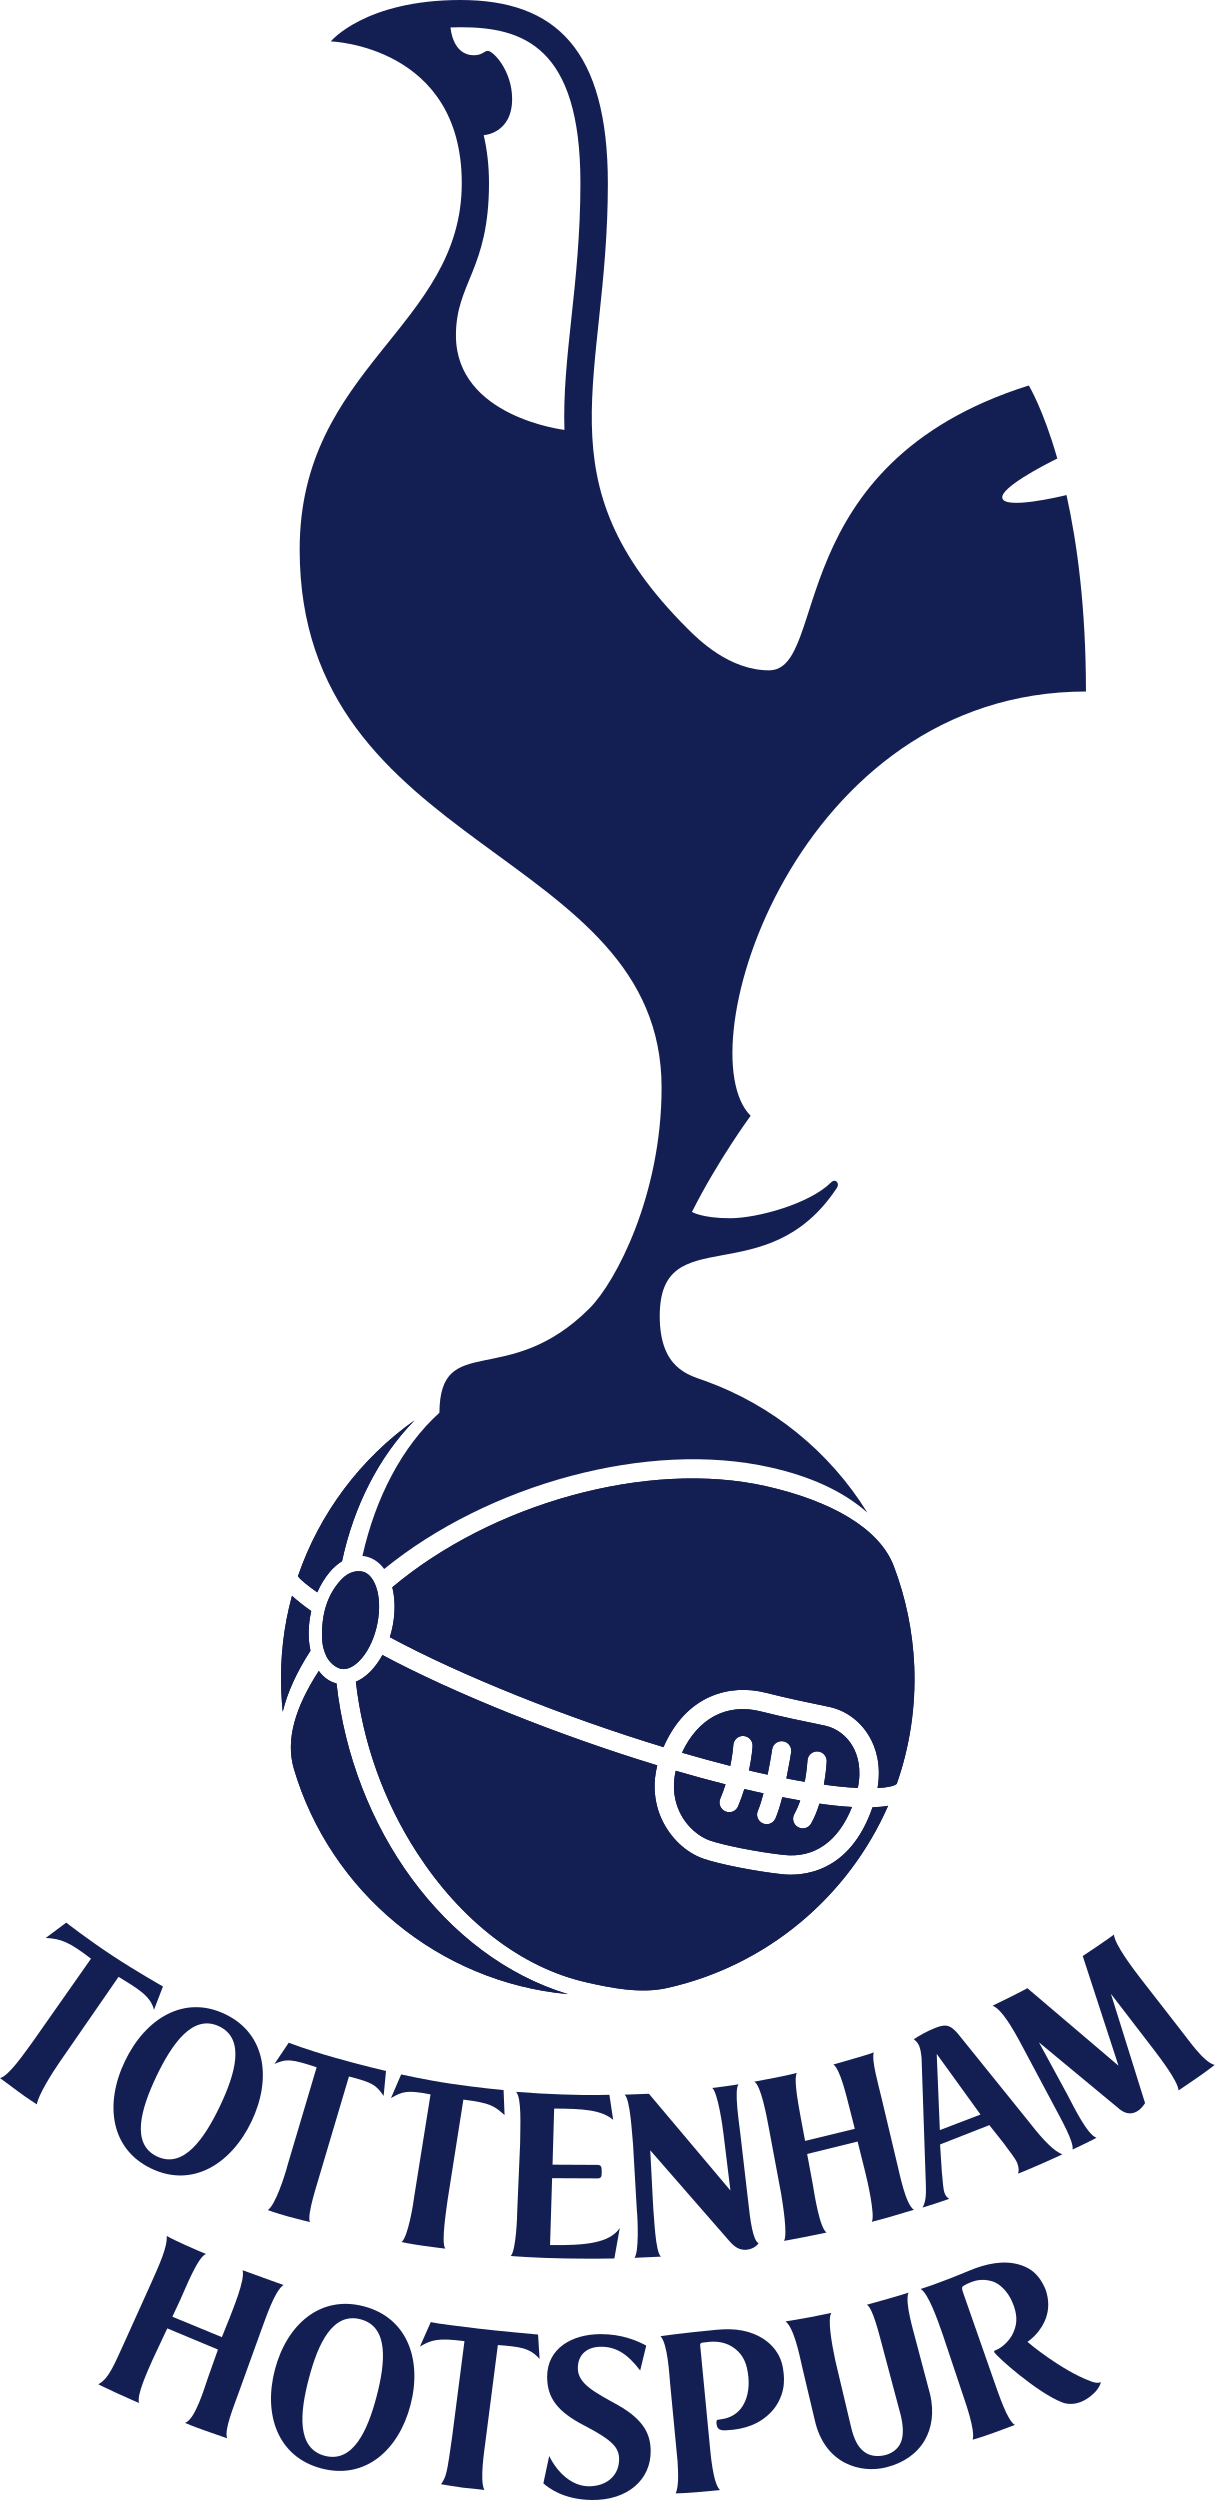
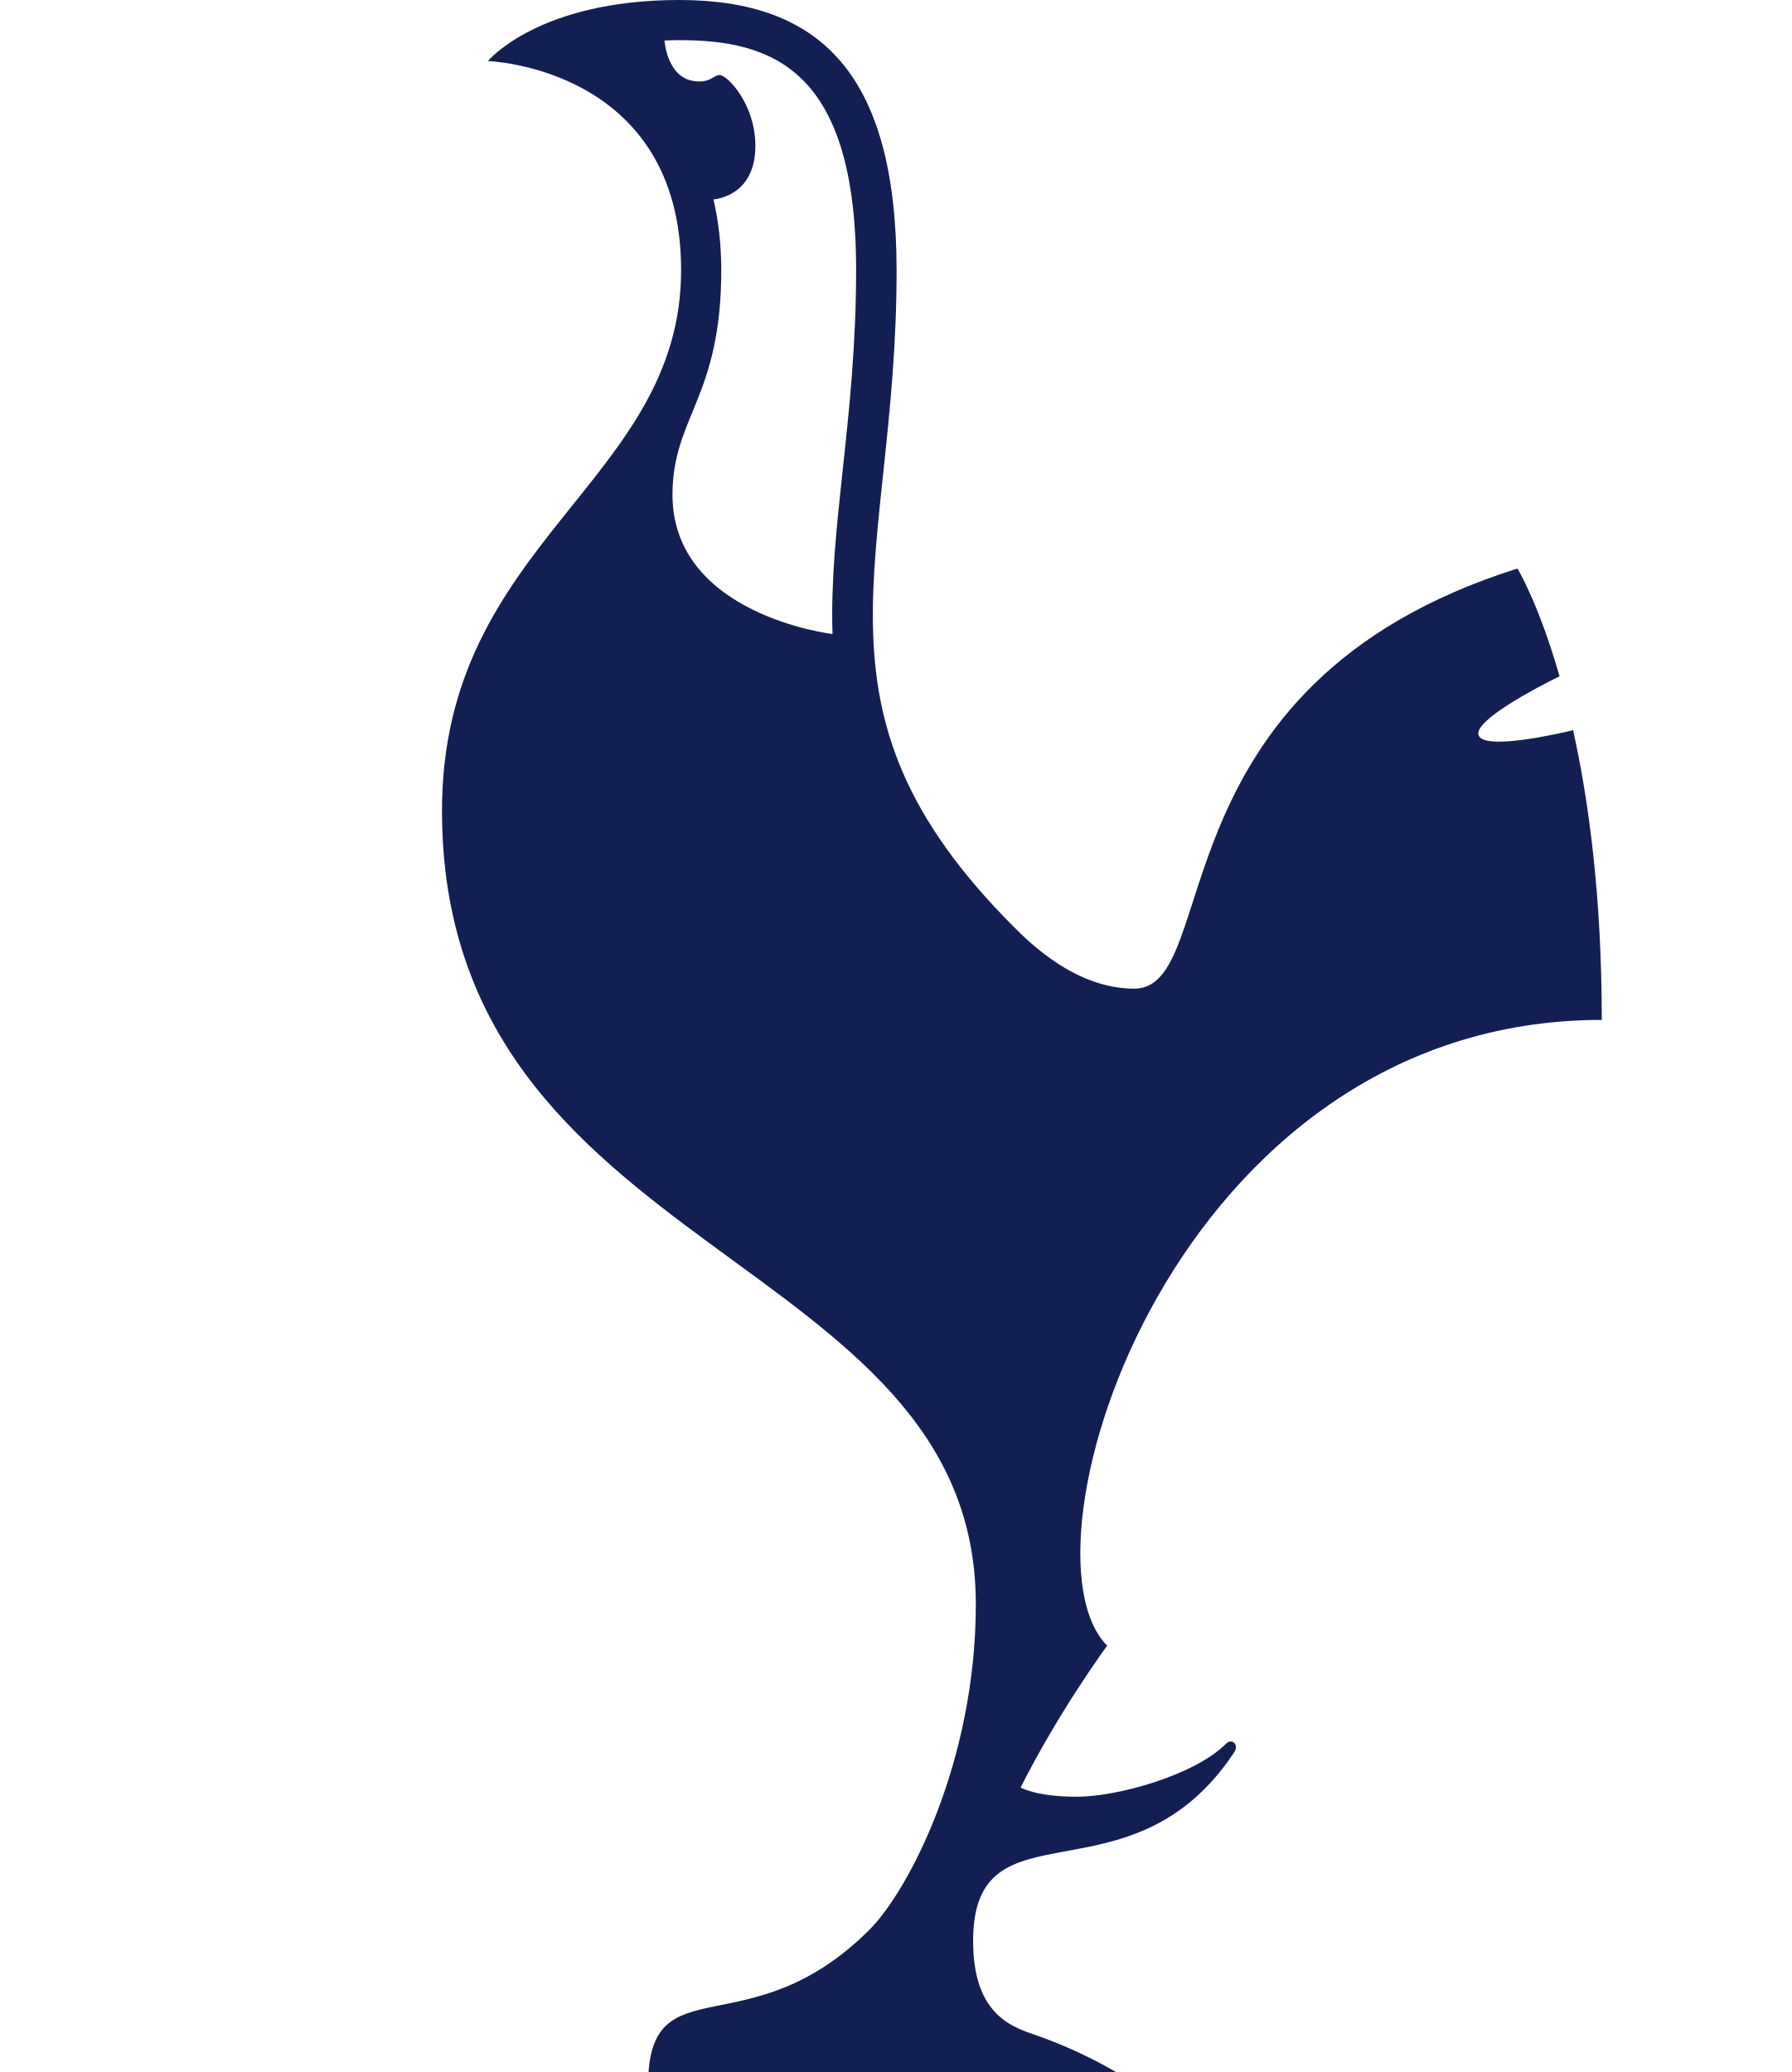
- <svg xmlns="http://www.w3.org/2000/svg" version="1.1" id="Totteham_Hotspur" x="0px" y="0px" viewBox="0 0 1124 2313.4" style="enable-background:new 0 0 1124 2313.4;" xml:space="preserve">
+ <svg xmlns="http://www.w3.org/2000/svg" version="1.1" id="Totteham_Hotspur" x="0px" y="0px" viewBox="0 0 1124 1300" style="enable-background:new 0 0 1124 2313.4;" xml:space="preserve">
  <style type="text/css">
	.st0{fill:#131F53;}
</style>
  <g>
    <g>
      <g>
        <g>
          <path class="st0" d="M311.4,1557.8c-6.5-1.6-12-5.6-16.4-11.6c-21.8,33.7-31,63.8-23,90.8c33.6,113.4,133.7,197.2,253.5,208.3      C411,1810.6,326.3,1691.3,311.4,1557.8z M288,1490.8c-7.2-5.1-13.4-10-17.8-14.1c-7.7,28.2-11.2,58.1-9.9,88.8      c0.3,6.2,0.7,12.4,1.3,18.5c4.4-18.2,13.2-37.2,25.7-56.5C284.8,1516.1,285.2,1503.2,288,1490.8z M293.6,1473.5      c3-6.9,6.8-13.2,11.3-18.6c3.6-4.3,7.5-7.7,11.6-10.2c10.9-50.8,33.7-96.1,67-130.3c-49.7,35.3-87.8,85.7-107.8,144.2      C278.4,1462.3,285.4,1467.7,293.6,1473.5z M723.5,1734.3c-24.8-2.7-58-9.3-72.5-14.3c-16.2-5.6-30.5-19.1-38.5-36.2      c-3.3-7-6.2-16.4-6.7-27.8c-0.3-6.8,0.4-14.3,2.4-22.4c-90.9-27.7-187.3-66.3-254.3-102.1c-2.4,4.3-5.1,8.3-8.1,11.9      c-5,6-10.7,10.3-16.5,12.8c6.3,55.8,25.7,110.5,56.5,158.1c40.9,63.2,96.7,106.5,156.9,120.1c21.3,4.8,49.2,10.8,74.2,5.3      c92.6-20.5,168-84.5,204.9-168.7c-4.3,0.8-9.2,1.2-14.4,1.4C786.2,1734.1,741.8,1736.3,723.5,1734.3z M845.9,1541.6      c-1.3-32.5-7.9-63.6-18.9-92.4c-13.5-35.4-58.6-60.4-118-73.9c-109.9-24.8-254.2,16.2-346,93.5c3.5,14.1,2.5,30.9-2.3,46.2      c66.2,35.6,162.4,74.1,253.2,101.7c21.4-49.1,62.3-58.4,94.2-50.4c22.9,5.7,37.6,8.7,48.3,10.9l11.8,2.5      c15.2,3.5,28.5,13.6,36.5,27.7c5.7,9.9,10.9,25.6,7.3,47.2c11.2-0.6,16.6-2.5,17.8-4C841.7,1616.5,847.5,1579.8,845.9,1541.6z       M793.8,1654.5c3.7-18.1-0.3-30.7-4.7-38.4c-5.5-9.7-14.7-16.7-25-19.1l-11.3-2.4c-10.3-2.1-25.8-5.2-49.1-11      c-31.1-7.8-57.9,6.5-72.6,38.3c15.2,4.4,30.1,8.5,44.7,12.2c2.3-11.3,2.8-19.2,2.8-19.3c0.3-4.9,4.5-8.7,9.4-8.4      c4.9,0.3,8.7,4.5,8.4,9.4c0,0.6-0.6,9.7-3.3,22.5c2.9,0.7,5.8,1.4,8.6,2c2.9,0.7,5.8,1.3,8.6,1.9c2.6-12.5,4.2-23.2,4.2-23.4      c0.7-4.9,5.3-8.2,10.1-7.5c4.9,0.7,8.2,5.3,7.5,10.1c-0.1,0.9-1.8,11.5-4.4,24.3c6,1.2,11.6,2.2,17,3.1      c2-10.8,2.5-19.4,2.5-19.6c0.2-4.9,4.4-8.7,9.3-8.5c4.9,0.2,8.7,4.4,8.5,9.3c0,0.7-0.5,9.8-2.6,21.4      C774.9,1653.2,785.3,1654.1,793.8,1654.5z M628.7,1676.3c7,15,19.1,23.7,28.1,26.8c11.8,4.1,42.8,10.6,68.6,13.4      c28.3,3.1,50.4-12.6,63-44.4c-9.5-0.5-19.6-1.6-30.1-3.1c-2,6.4-4.5,12.8-7.7,18.4c-2.4,4.3-7.9,5.8-12.2,3.3      c-4.3-2.4-5.8-7.9-3.3-12.2c2.1-3.8,3.9-8,5.4-12.4c-5.5-1-11.1-2-16.6-3.1c-1.9,7.4-4,14.4-6.3,19.7c-2,4.5-7.2,6.6-11.7,4.6      c-4.5-2-6.6-7.2-4.6-11.7c1.8-4.2,3.6-9.9,5.2-16.1c-2.9-0.6-5.8-1.3-8.6-1.9c-3-0.7-6.1-1.4-9.1-2.1c-1.6,5.1-3.5,10.5-5.8,16      c-1.9,4.5-7.1,6.7-11.7,4.7c-4.5-1.9-6.7-7.1-4.8-11.7c1.9-4.5,3.5-9,4.9-13.3c-15-3.8-30.4-8-46.1-12.6      C621.5,1655.1,624.8,1667.9,628.7,1676.3z M335,1454.2c-4-0.7-11.8-0.7-19.6,7.9c-12.4,13.5-18.2,31.7-17.3,54.1v0      c0.2,5.7,1,8.9,2.7,13.6c2.9,8.2,9.8,13.5,14.9,14.5c6,1.1,12.8-2.4,19.2-10c13.9-16.5,19.9-46.7,13.1-66      C345.1,1460.2,340.5,1455.2,335,1454.2z" />
        </g>
      </g>
      <g>
        <g>
          <path class="st0" d="M612.2,1006.5c0,99.2-42.3,179.8-66.7,204.2c-75.7,75.7-138.2,20.6-138.9,96.6      c-34.4,31.1-59.1,78.4-71.2,132.5c0.7,0.1,1.5,0.2,2.2,0.3c7.1,1.3,13.2,5.4,17.9,11.8c96.2-78.4,244.3-119.6,357.5-94      c36,8.1,66.5,21.4,89.6,41.8c-34.7-56.2-87.9-99.6-150.7-122.1c-14.9-5.3-41.4-11.5-41.4-59.8c0-90.3,98.8-20.1,163.8-118.4      c3.2-4.8-1.4-9.1-5.2-5.3c-19.7,19.7-68,33.2-93.6,33.2c-25.6,0-35.2-5.8-35.2-5.8c24.2-48.1,54.3-89,54.3-89      c-60.4-60.4,41.3-392.6,310.3-392.6c0-77.1-8.1-137.2-18-181.8c-6.4,1.6-57.1,13.5-59.4,2.8c-2-9.4,37.3-29.9,50.9-36.6      c-13.2-46.1-26.4-67.6-26.4-67.6c-230.6,72.7-184.3,263.6-240.4,263.6c-36.6,0-65.3-28.5-75.5-38.7      c-137.7-137.7-73.6-228.9-73.6-411.9C562.4,46.2,514.5,0,426.1,0c-88.4,0-120,38.3-120,38.3s121.2,3.9,121.2,131.2      c0,133.2-150,170-150,339C277.2,789.8,612.2,784.5,612.2,1006.5z M452.5,169.5c0-16.3-1.8-31.1-4.9-44.4c0,0,26.3-1.4,26.3-33.5      c0-26.4-17.6-44.5-22.4-44.5c-3.8,0-4.8,4-13,4c-20.1,0-21.6-25.7-21.6-25.7c3-0.1,6-0.2,9.2-0.2c57.7,0,111,17.5,111,144.2      c0,46.9-4.4,88.6-8.4,125.3c-3.9,36.3-7.5,70.1-6.4,103.1c0,0-100.4-11.8-100.4-87.4C421.9,261.5,452.5,249.6,452.5,169.5z       M311.4,1557.8c-6.5-1.6-12-5.6-16.4-11.6c-21.8,33.7-31,63.8-23,90.8c33.6,113.4,133.7,197.2,253.5,208.3      C411,1810.6,326.3,1691.3,311.4,1557.8z M288,1490.8c-7.2-5.1-13.4-10-17.8-14.1c-7.7,28.2-11.2,58.1-9.9,88.8      c0.3,6.2,0.7,12.4,1.3,18.5c4.4-18.2,13.2-37.2,25.7-56.5C284.8,1516.1,285.2,1503.2,288,1490.8z M293.6,1473.5      c3-6.9,6.8-13.2,11.3-18.6c3.6-4.3,7.5-7.7,11.6-10.2c10.9-50.8,33.7-96.1,67-130.3c-49.7,35.3-87.8,85.7-107.8,144.2      C278.4,1462.3,285.4,1467.7,293.6,1473.5z M723.5,1734.3c-24.8-2.7-58-9.3-72.5-14.3c-16.2-5.6-30.5-19.1-38.5-36.2      c-3.3-7-6.2-16.4-6.7-27.8c-0.3-6.8,0.4-14.3,2.4-22.4c-90.9-27.7-187.3-66.3-254.3-102.1c-2.4,4.3-5.1,8.3-8.1,11.9      c-5,6-10.7,10.3-16.5,12.8c6.3,55.8,25.7,110.5,56.5,158.1c40.9,63.2,96.7,106.5,156.9,120.1c21.3,4.8,49.2,10.8,74.2,5.3      c92.6-20.5,168-84.5,204.9-168.7c-4.3,0.8-9.2,1.2-14.4,1.4C786.2,1734.1,741.8,1736.3,723.5,1734.3z M827.1,1449.2      c-13.5-35.4-58.6-60.4-118-73.9c-109.9-24.8-254.2,16.2-346,93.5c3.5,14.1,2.5,30.9-2.3,46.2c66.2,35.6,162.4,74.1,253.2,101.7      c21.4-49.1,62.3-58.4,94.2-50.4c22.9,5.7,37.6,8.7,48.3,10.9l11.8,2.5c15.2,3.5,28.5,13.6,36.5,27.7c5.7,9.9,10.9,25.6,7.3,47.2      c11.2-0.6,16.6-2.5,17.8-4c11.9-34,17.7-70.7,16.2-108.8C844.6,1509.1,838,1478,827.1,1449.2z M628.7,1676.3      c7,15,19.1,23.7,28.1,26.8c11.8,4.1,42.8,10.6,68.6,13.4c28.3,3.1,50.4-12.6,63-44.4c-9.5-0.5-19.6-1.6-30.1-3.1      c-2,6.4-4.5,12.8-7.7,18.4c-2.4,4.3-7.9,5.8-12.2,3.3c-4.3-2.4-5.8-7.9-3.3-12.2c2.1-3.8,3.9-8,5.4-12.4c-5.5-1-11.1-2-16.6-3.1      c-1.9,7.4-4,14.4-6.3,19.7c-2,4.5-7.2,6.6-11.7,4.6c-4.5-2-6.6-7.2-4.6-11.7c1.8-4.2,3.6-9.9,5.2-16.1c-2.9-0.6-5.8-1.3-8.6-1.9      c-3-0.7-6.1-1.4-9.1-2.1c-1.6,5.1-3.5,10.5-5.8,16c-1.9,4.5-7.1,6.7-11.7,4.7c-4.5-1.9-6.7-7.1-4.8-11.7c1.9-4.5,3.5-9,4.9-13.3      c-15-3.8-30.4-8-46.1-12.6C621.5,1655.1,624.8,1667.9,628.7,1676.3z M793.8,1654.5c3.7-18.1-0.3-30.7-4.7-38.4      c-5.5-9.7-14.7-16.7-25-19.1l-11.3-2.4c-10.3-2.1-25.8-5.2-49.1-11c-31.1-7.8-57.9,6.5-72.6,38.3c15.2,4.4,30.1,8.5,44.7,12.2      c2.3-11.3,2.8-19.2,2.8-19.3c0.3-4.9,4.5-8.7,9.4-8.4c4.9,0.3,8.7,4.5,8.4,9.4c0,0.6-0.6,9.7-3.3,22.5c2.9,0.7,5.8,1.4,8.6,2      c2.9,0.7,5.8,1.3,8.6,1.9c2.6-12.5,4.2-23.2,4.2-23.4c0.7-4.9,5.3-8.2,10.1-7.5c4.9,0.7,8.2,5.3,7.5,10.1      c-0.1,0.9-1.8,11.5-4.4,24.3c6,1.2,11.6,2.2,17,3.1c2-10.8,2.5-19.4,2.5-19.6c0.2-4.9,4.4-8.7,9.3-8.5c4.9,0.2,8.7,4.4,8.5,9.3      c0,0.7-0.5,9.8-2.6,21.4C774.9,1653.2,785.3,1654.1,793.8,1654.5z M335,1454.2c-4-0.7-11.8-0.7-19.6,7.9      c-12.4,13.5-18.2,31.7-17.3,54.1v0c0.2,5.7,1,8.9,2.7,13.6c2.9,8.2,9.8,13.5,14.9,14.5c6,1.1,12.8-2.4,19.2-10      c13.9-16.5,19.9-46.7,13.1-66C345.1,1460.2,340.5,1455.2,335,1454.2z" />
        </g>
      </g>
      <g>
        <path class="st0" d="M104.5,1810c22.5,14.8,46.3,28.2,46.3,28.2l-8.3,21.6c-3.1-13.1-16.1-20.2-32.8-30.5l-54.8,79.3     c-6.7,9.6-19.7,30.5-20.8,38.7c0,0-9-5.7-17.2-11.8C8.2,1928.9,0,1923,0,1923c8.2-2,22.3-22.8,30.8-34.4l53.4-76.1     c-20-15.4-27.8-18.5-41.9-19.2l19-14.2C61.3,1779.1,79.5,1793.5,104.5,1810z" />
        <path class="st0" d="M140,2006.7c-38.1-18.2-43.2-60.2-24.4-99.4c18.9-39.5,54.8-61.7,92.7-43.5c37.9,18.1,43.2,60,24.4,99.4     C213.9,2002.4,178.1,2024.9,140,2006.7z M202.8,1875.1c-24.4-11.6-43.5,15.9-58,46.1c-14.4,30.3-23.9,62.7,0.5,74.3     c24.4,11.6,43.6-16.1,58.1-46.3C217.8,1919,227.2,1886.7,202.8,1875.1z" />
        <path class="st0" d="M310.5,1904.3c25.8,7.3,46.7,12.1,46.7,12.1l-2.2,23.1c-6.9-10-10.1-12.4-32.1-18l-26.6,89.6     c-2.2,8.2-12.8,39.2-9.4,45.1c0,0-7.4-1.6-19.4-4.9c-13.4-3.7-19.7-6.2-19.7-6.2c6.9-4.5,15.6-31.1,18.4-41.9l26.8-90.2     c-22.8-7.6-28.1-8.1-39-3.1l13.2-19.7C267.2,1890.2,282.1,1896.3,310.5,1904.3z" />
        <path class="st0" d="M416.7,1928.1c25.4,3.8,49.3,6,49.3,6l0.9,23.1c-9.5-8.4-13-11.2-38.1-14.3l-14.5,92.1     c-1,8.4-6.4,40.4-2.2,45.8c0,0-8.8-1-20.9-2.7c-12.1-1.7-19.6-3.4-19.6-3.4c5.9-4.6,10.9-35,11.9-43.4l14.9-93.2     c-21.7-4.3-26.2-2.7-36.6,3.4l9.4-21.9C371.2,1919.5,391.5,1924.3,416.7,1928.1z" />
        <path class="st0" d="M510.9,2015.6l-1.9,61.9c32.4,0.4,54.7-1.6,64.5-15.7l-5,28.1c0,0-18,0.4-44.3,0     c-28.9-0.4-51.6-2.3-51.6-2.3c4.8-4.8,6-34.9,6.1-43.4l2.6-60.7c0.1-16.2,1.6-42.3-3.8-47.8c23.5,1.6,20.5,1.6,42.1,2.4     c28.3,1.1,44.3,0.3,44.3,0.3l3.5,23.2c-11-9.2-27.6-10.3-54.6-10.4l-1.5,51.9l41.5,0.2c3.7,0,4,2.1,4,6.3c0,4.1-0.1,6.3-4,6.2     L510.9,2015.6z" />
        <path class="st0" d="M692,2034.2c2.4,22.5,4.8,38.7,9.9,41.6c-1.3,2.3-5.3,5.4-10.8,6c-6.5,0.7-11.4-2.5-15.9-7.7l-73.5-84.3     l2.8,53.7c0.9,8.4,1.9,40.4,7.1,44.7l-24.5,1.1c4.3-5.3,3.1-35.7,2.2-44.2l-3.5-60.6c-0.9-8.4-2.5-41.9-7.8-46.2l22.5-0.8     l75.4,89.5l-6.3-51.5c-0.9-8.5-5.5-39.2-10.5-43.4c0,0,2.7-0.2,11.8-1.5c9.1-1.2,12.5-1.9,12.5-1.9c-4.3,5.3,0.7,36.7,1.6,45.2     L692,2034.2z" />
        <path class="st0" d="M830.2,2002.3c2.6,10.5,7.8,37.4,15.5,42.6c0,0-11.6,3.3-18.7,5.5c-6.3,2-20.3,5.6-20.3,5.6     c3.3-5.8-4-38.1-6.1-46.2l-7-28.1l-46.7,11.5l5.3,28.6c1.5,9.2,6.4,40.3,12.7,44.1c0,0-6.5,1.4-20.1,4.1     c-11.4,2.3-19.3,3.6-19.3,3.6c3.5-5.8-1.2-34.6-2.7-43.8l-11.3-60.4c-2.1-11.3-7.3-39.7-13.5-43.1c0,0,6.1-1.1,19.4-3.7     c13.4-2.6,19.9-4.4,19.9-4.4c-3.3,6.8,2.5,34.1,4.1,43.7l3.6,19.2l46-11.2l-5-19.6c-2.7-10.4-8.4-35.3-14.8-39.9     c0,0,6.3-1.8,19.1-5.5c12.8-3.6,18.3-5.7,18.3-5.7c-2.5,6.9,4.6,31.1,7.5,43.7L830.2,2002.3z" />
        <path class="st0" d="M915.5,1966.5l-45.6,17.9l1.6,25c1,8.6,1,16.4,2.9,20.8c0.9,2.2,2.5,3.7,4,4.5c0,0-4.7,1.7-12.6,4.3     c-7.8,2.5-12.1,3.8-12.1,3.8c2.7-4.7,3.4-11.2,3.1-19.3l-4-118.7c-0.4-4.3-0.9-8.4-2.3-11.8c-1.3-3-3.4-4.7-4.9-6     c5.2-3.4,11.7-7.1,18.3-9.8c10.5-4.4,14.9-4.2,22.5,4.7l66.9,83c12.2,15.8,22.9,26.5,29.9,28.6c0,0-6.8,3.2-19.7,8.9     c-12.9,5.7-21.4,9-21.4,9c0.8-2.7,0.8-5.5-0.8-9.8c-1.8-4.6-8.4-12.4-12.6-18.4L915.5,1966.5z M907.3,1956.7l-40.5-56.1l2.9,70.5     L907.3,1956.7z" />
        <path class="st0" d="M1106.6,1923.5c-9.2,6.2-16,10.9-16,10.9c-0.7-9-18.1-31.3-23.2-38.1L1028,1845l31.6,101.1     c-1.2,2-3.5,4.8-5.5,6.4c-6.2,4.7-12.3,3.8-17.9-0.6l-74.8-62l26.2,48.2c6.4,12.2,18.8,37.6,27.1,40.1c0,0-5.1,2.8-11.7,5.9     c-6.5,3.1-10.5,5-10.5,5c1.4-7.1-10.7-28.2-17.8-41.7l-29.2-54.8c-8.8-16.5-18.6-33.3-27-36.6c6.5-3.1,8.4-4.1,17.7-8.7     c7.7-3.8,14.5-7.5,14.5-7.5l84.3,71.7l-33.1-101.5c0,0,4.5-3,12.9-8.6c8.4-5.6,16-11.2,16-11.2c0.6,9.1,18.2,32.2,24.6,40.5     l36.3,46.7c7.7,9.6,22.1,31,32.3,33.4C1124,1910.8,1115.8,1917.3,1106.6,1923.5z" />
        <path class="st0" d="M244.4,2108c7.8,2.9,17.9,6.4,17.9,6.4c-8.5,6.1-16.3,30.6-21.3,43.9l-19.6,54.3     c-5.2,14.7-14.2,36.1-11.2,43.7c0,0-10.8-3.7-19.5-6.8c-7.5-2.7-11.7-4.1-19.6-7.5c9.6-2.5,18.7-34.4,21.6-42.5l9-25.3     l-46.9-19.6l-13.6,29c-4.4,10.1-15,32.8-12.5,40c0,0-8.3-3.4-20.4-9c-14.3-6.6-17.4-8.3-17.4-8.3c10.1-4.9,16-21.2,23.7-37.6     l24.5-54.3c8.3-18.6,15.8-34.7,15.2-45.3c0,0,4.4,2.6,16.4,8c9.6,4.3,14.5,6.5,19.9,8.6c-7.6,3-18.3,30.4-23.9,42.7l-7.2,15.4     l45.8,18.9l7-17.4c3.3-8.9,14.6-35.4,12.2-44.5C224.8,2100.8,234.2,2104.3,244.4,2108z" />
        <path class="st0" d="M297.4,2284.2c-40.8-10.8-53.8-50.3-43-91.5c10.9-41.4,41.8-69.2,82.4-58.5c40.6,10.7,53.9,50.1,43,91.5     C369,2266.9,338.2,2294.9,297.4,2284.2z M333.7,2146.2c-26.1-6.9-39.6,23.1-47.9,54.8c-8.4,31.7-11.4,64.6,14.7,71.5     c26.1,6.9,39.7-23.3,48-55C356.8,2185.7,359.8,2153,333.7,2146.2z" />
        <path class="st0" d="M408,2298.8c0,0,2.6-2.8,4.4-8.5c2.5-8,4.1-23.5,6-35.5l11.4-88.4c-24.4-3.1-30.5-1.3-41.2,5l10-22.6     c7.6,1.7,24.4,3.5,44.9,6.1c13.7,1.7,54.4,5.4,54.4,5.4l1.4,22.6c-9-10.4-18.3-11.3-38.6-12.9l-11.4,88.7     c-1,8.2-5.6,36.9-1.1,45.4c-4.9-0.6-13-1.5-19.8-2.1C421.4,2301.1,412.1,2299.4,408,2298.8z" />
        <path class="st0" d="M602.1,2268c0.3,26.6-21.4,45.9-54.7,45.4c-25.9-0.4-39.5-11-44.6-15.4l5.4-25.3c8,16.1,21.4,27.8,36.4,28     c15.7,0.2,28-9,28.3-24.5c0.2-11.3-6.1-18.1-32.2-31.7c-25.1-12.9-34.4-25.8-34.4-45.1c0-26.2,22.8-39.5,49.6-39.5     c19.7,0,33.4,6,42.1,10.6l-5.6,23.1c-12-15.9-22.7-21.9-35.8-22c-12.8-0.2-22,6.8-21.9,20c0.1,14.4,15.9,22.2,37.3,34.1     C596.5,2239.6,602,2253.3,602.1,2268z" />
        <path class="st0" d="M723.4,2186.5c0.9,3.1,1.5,6.9,1.8,9.9c0.3,2.8,0.4,6.4,0.1,9.8c-0.7,8.6-4.8,18.6-11.6,25.7     c-10.3,10.8-23.8,16.2-41.7,17c-6.9,0.4-8.6-1.7-9-6.7l0-1.1c0,0-0.1-1.9,1.4-2l1.7-0.2c5.3-0.7,13.1-2.3,19.4-10     c6-7.8,8.1-18.3,7-29.5c-1.1-11.7-4.6-20.1-12.5-26.1c-6.8-5.3-14.8-6.9-23.1-6.3c0,0-3.3,0.3-7,0.8c0,0-2.2,0.2-2,2.3l8.8,91.7     c0.8,8.1,3,36.5,9.6,42.4c0,0-7.5,0.8-21.7,2c-10.8,0.9-19.3,1.1-19.3,1.1c2.8-7,2.4-17.4,1.7-29.5l-6.9-72.3     c-0.8-8.3-2.2-36.6-8.9-43.7c0,0,18.1-2.7,51.7-5.9c17.6-1.7,31.9,0.6,44.4,9C715.5,2170.4,721.1,2178.4,723.4,2186.5z" />
        <path class="st0" d="M860.8,2216.1c7.2,31.8-7.7,58.8-40.8,67.1c-23.2,5.8-56.7-2.7-66-43.5l-11.4-48.1     c-3-13.5-7.9-37.3-15.7-43.5c0,0,8.7-1.2,22.4-3.8c13.7-2.6,20-4.1,20-4.1c-3.6,5.7,0.2,27.9,3.7,44.3l14.5,61.2     c2.6,11.2,6.3,18.9,12.6,23.4c4.7,3.4,10.9,4.3,17.4,3.1c5.9-1.1,12-4.4,15.3-10.4c3.4-6.3,3.4-15.3,0.8-26.5l-16.3-61.2     c-4.5-16.8-9.6-37.9-15.1-41.4c0,0,6.6-1.8,19.2-5.4c9.5-2.7,15.2-4.4,19.3-5.8c-3.8,9.2,5.2,37.4,7.1,45.5L860.8,2216.1z" />
        <path class="st0" d="M1009.2,2203.5c3.2,1.2,6.6,2.1,9.5,0.8c-0.3,2-2.2,6-5.3,9.2c-13.4,13.7-25.9,11.4-30.2,9.7     c-23.1-8.8-61.6-43-63.2-46.7c0,0-0.4-1,0.6-1.4l1.4-0.6c6-2.5,12.8-9.3,15.6-15.8c4.3-9.4,3.6-17.9-0.8-28.3     c-4.5-10.8-12.5-17.6-18.7-19.4c-9.2-2.7-16.1-0.6-20.2,1.1c0,0-5.5,2.2-7.2,3.8c0,0-1.1,0.9,0.2,4.7l29.1,83.2     c4.4,12.2,12.1,36.1,19.1,40.1c0,0-7.9,3.1-19.8,7.4c-11.9,4.3-19.2,6.3-19.2,6.3c2.4-9.3-6.8-34.5-9.1-41.6l-18.8-56.2     c-4.7-13.5-13.3-37.8-20.3-41.7c0,0,13.7-3.9,44.7-16.8c16.4-6.9,32.4-9.9,46.7-5.7c8.7,2.6,14.6,6.9,19.4,13.9     c1.8,2.7,3.2,5.4,4.4,8.1c1.1,2.6,1.8,5.5,2.3,8.2c1.5,8.5,0.3,17.5-4.7,26c0,0-4.4,8.6-13.9,15.3     C950.9,2167.3,981.3,2193,1009.2,2203.5z" />
      </g>
    </g>
  </g>
</svg>
